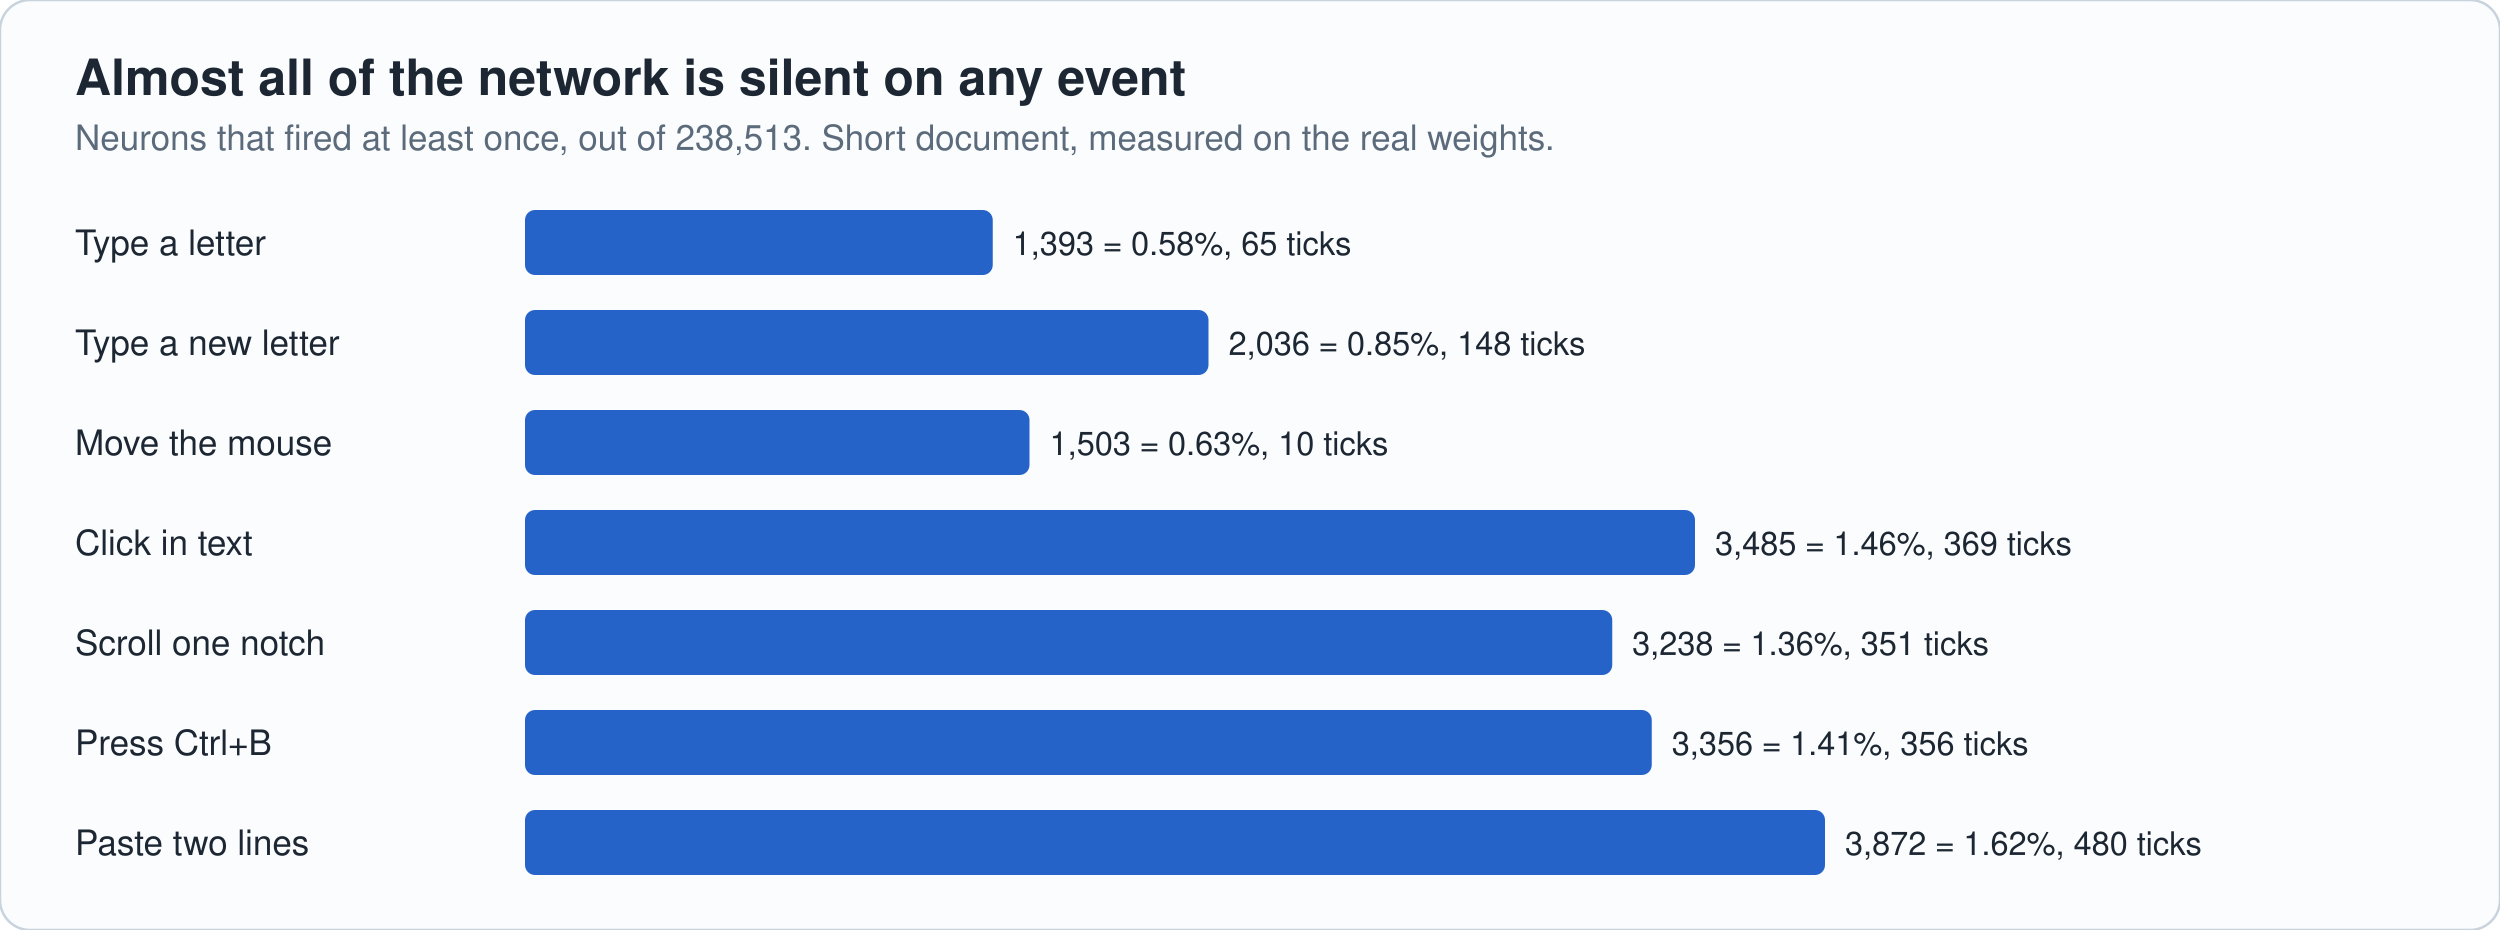
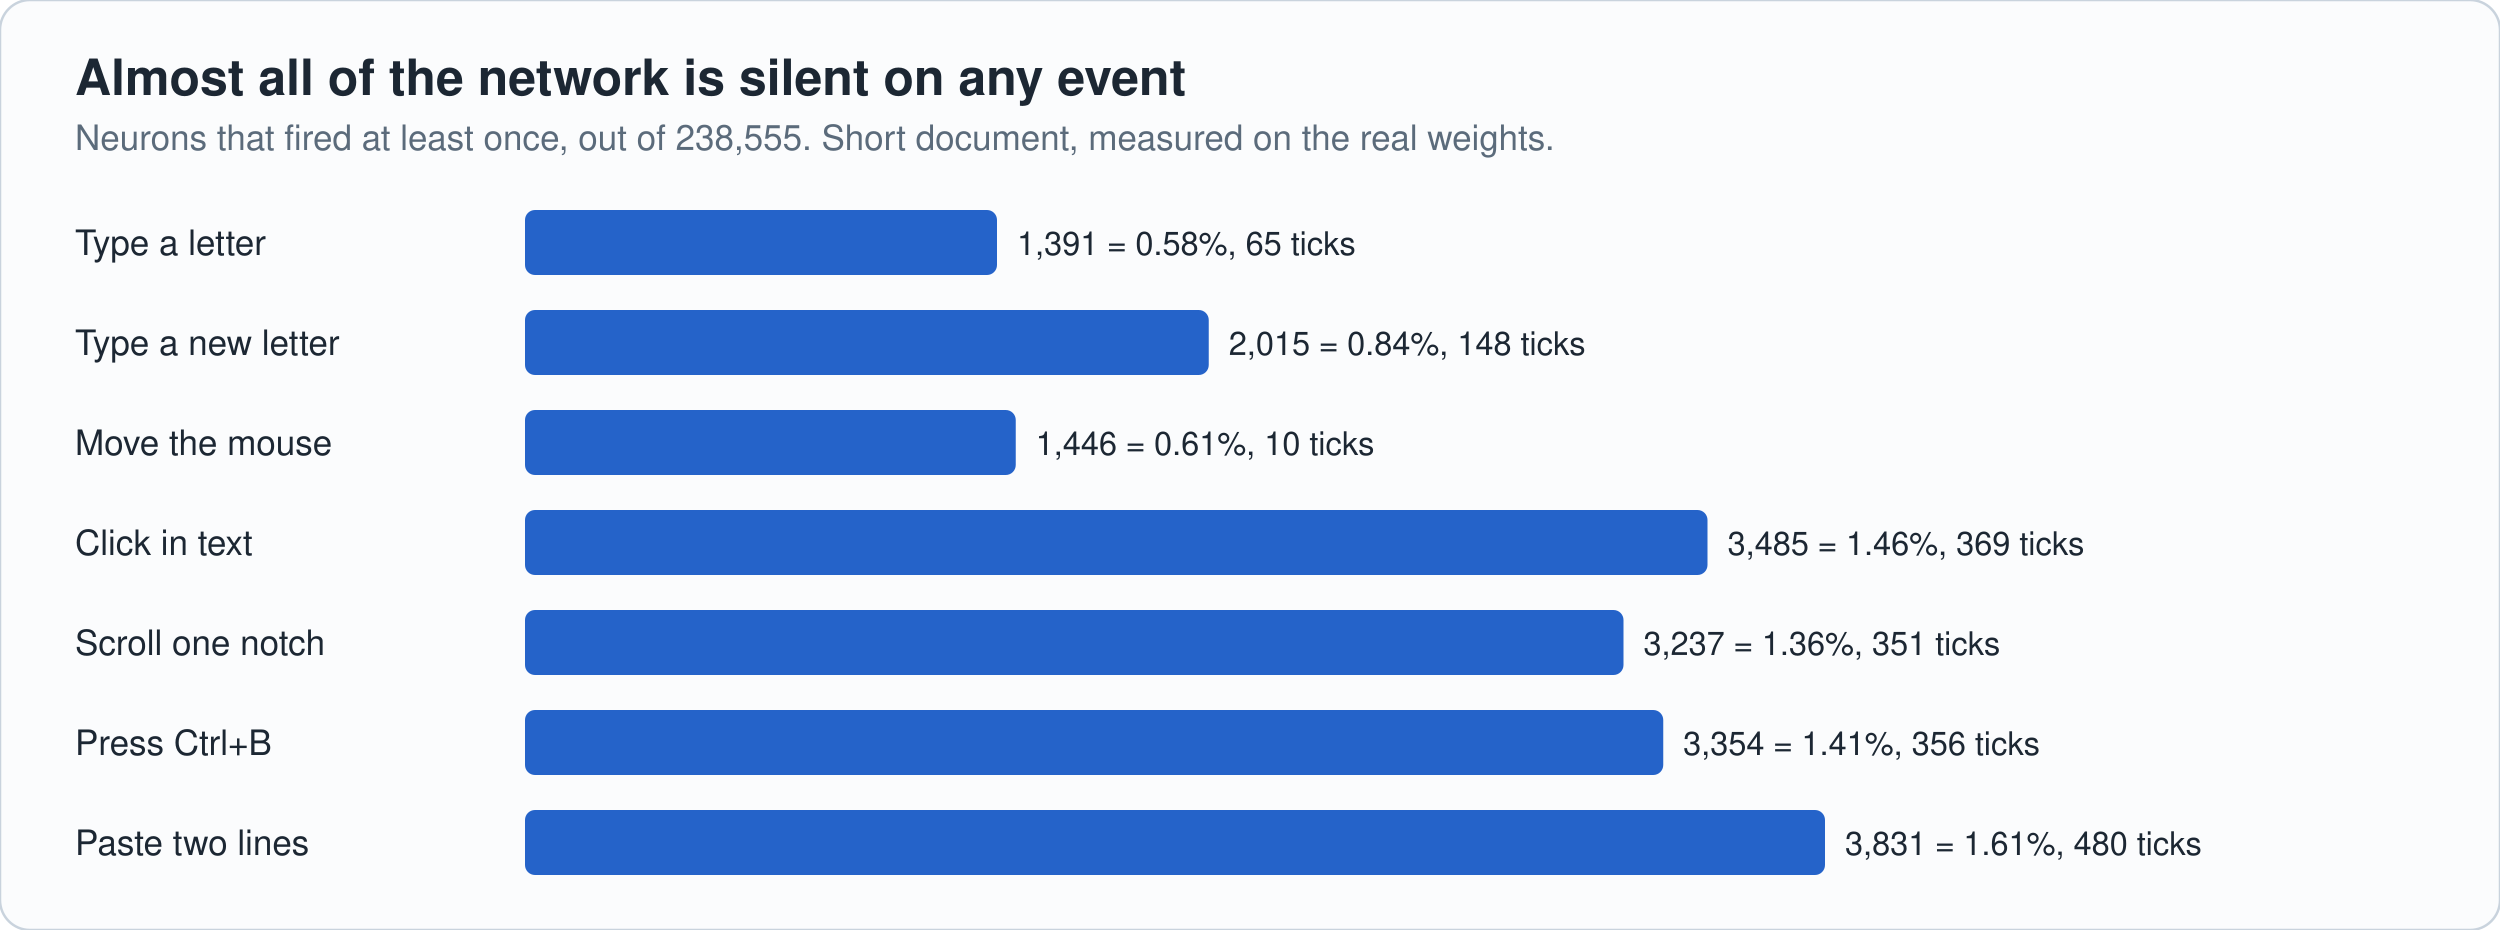
<svg xmlns="http://www.w3.org/2000/svg" viewBox="0 0 1000 372" width="1000" height="372" role="img" aria-label="Fraction of neurons firing per event" font-family="-apple-system,'Segoe UI',Helvetica,Arial,sans-serif">
  <rect width="1000" height="372" rx="12" fill="#fbfcfd" stroke="#c9d3dd" />
  <text x="30" y="38" font-size="20" fill="#1c2733" text-anchor="start" font-weight="700">Almost all of the network is silent on any event</text>
-   <text x="30" y="60" font-size="14" fill="#5b6b7b" text-anchor="start" font-weight="400">Neurons that fired at least once, out of 238,513. Short document, measured on the real weights.</text>
+   <text x="30" y="60" font-size="14" fill="#5b6b7b" text-anchor="start" font-weight="400">Neurons that fired at least once, out of 238,555. Short document, measured on the real weights.</text>
  <text x="30" y="102" font-size="14" fill="#1c2733" text-anchor="start" font-weight="400">Type a letter</text>
-   <rect x="210" y="84" width="187.1" height="26" rx="4" fill="#2563c9" />
-   <text x="405.076" y="102" font-size="13" fill="#1c2733" text-anchor="start" font-weight="400">1,393 = 0.58%, 65 ticks</text>
+   <rect x="210" y="84" width="188.8" height="26" rx="4" fill="#2563c9" />
+   <text x="406.807" y="102" font-size="13" fill="#1c2733" text-anchor="start" font-weight="400">1,391 = 0.58%, 65 ticks</text>
  <text x="30" y="142" font-size="14" fill="#1c2733" text-anchor="start" font-weight="400">Type a new letter</text>
-   <rect x="210" y="124" width="273.4" height="26" rx="4" fill="#2563c9" />
-   <text x="491.43" y="142" font-size="13" fill="#1c2733" text-anchor="start" font-weight="400">2,036 = 0.85%, 148 ticks</text>
+   <rect x="210" y="124" width="273.5" height="26" rx="4" fill="#2563c9" />
+   <text x="491.506" y="142" font-size="13" fill="#1c2733" text-anchor="start" font-weight="400">2,015 = 0.84%, 148 ticks</text>
  <text x="30" y="182" font-size="14" fill="#1c2733" text-anchor="start" font-weight="400">Move the mouse</text>
-   <rect x="210" y="164" width="201.8" height="26" rx="4" fill="#2563c9" />
-   <text x="419.849" y="182" font-size="13" fill="#1c2733" text-anchor="start" font-weight="400">1,503 = 0.63%, 10 ticks</text>
+   <rect x="210" y="164" width="196.3" height="26" rx="4" fill="#2563c9" />
+   <text x="414.273" y="182" font-size="13" fill="#1c2733" text-anchor="start" font-weight="400">1,446 = 0.61%, 10 ticks</text>
  <text x="30" y="222" font-size="14" fill="#1c2733" text-anchor="start" font-weight="400">Click in text</text>
-   <rect x="210" y="204" width="468.0" height="26" rx="4" fill="#2563c9" />
-   <text x="686.027" y="222" font-size="13" fill="#1c2733" text-anchor="start" font-weight="400">3,485 = 1.46%, 369 ticks</text>
+   <rect x="210" y="204" width="473.0" height="26" rx="4" fill="#2563c9" />
+   <text x="691.036" y="222" font-size="13" fill="#1c2733" text-anchor="start" font-weight="400">3,485 = 1.46%, 369 ticks</text>
  <text x="30" y="262" font-size="14" fill="#1c2733" text-anchor="start" font-weight="400">Scroll one notch</text>
-   <rect x="210" y="244" width="434.9" height="26" rx="4" fill="#2563c9" />
-   <text x="652.855" y="262" font-size="13" fill="#1c2733" text-anchor="start" font-weight="400">3,238 = 1.36%, 351 ticks</text>
+   <rect x="210" y="244" width="439.4" height="26" rx="4" fill="#2563c9" />
+   <text x="657.374" y="262" font-size="13" fill="#1c2733" text-anchor="start" font-weight="400">3,237 = 1.36%, 351 ticks</text>
  <text x="30" y="302" font-size="14" fill="#1c2733" text-anchor="start" font-weight="400">Press Ctrl+B</text>
-   <rect x="210" y="284" width="450.7" height="26" rx="4" fill="#2563c9" />
-   <text x="668.702" y="302" font-size="13" fill="#1c2733" text-anchor="start" font-weight="400">3,356 = 1.41%, 356 ticks</text>
+   <rect x="210" y="284" width="455.3" height="26" rx="4" fill="#2563c9" />
+   <text x="673.255" y="302" font-size="13" fill="#1c2733" text-anchor="start" font-weight="400">3,354 = 1.41%, 356 ticks</text>
  <text x="30" y="342" font-size="14" fill="#1c2733" text-anchor="start" font-weight="400">Paste two lines</text>
  <rect x="210" y="324" width="520.0" height="26" rx="4" fill="#2563c9" />
-   <text x="738.0" y="342" font-size="13" fill="#1c2733" text-anchor="start" font-weight="400">3,872 = 1.62%, 480 ticks</text>
+   <text x="738.0" y="342" font-size="13" fill="#1c2733" text-anchor="start" font-weight="400">3,831 = 1.61%, 480 ticks</text>
</svg>
